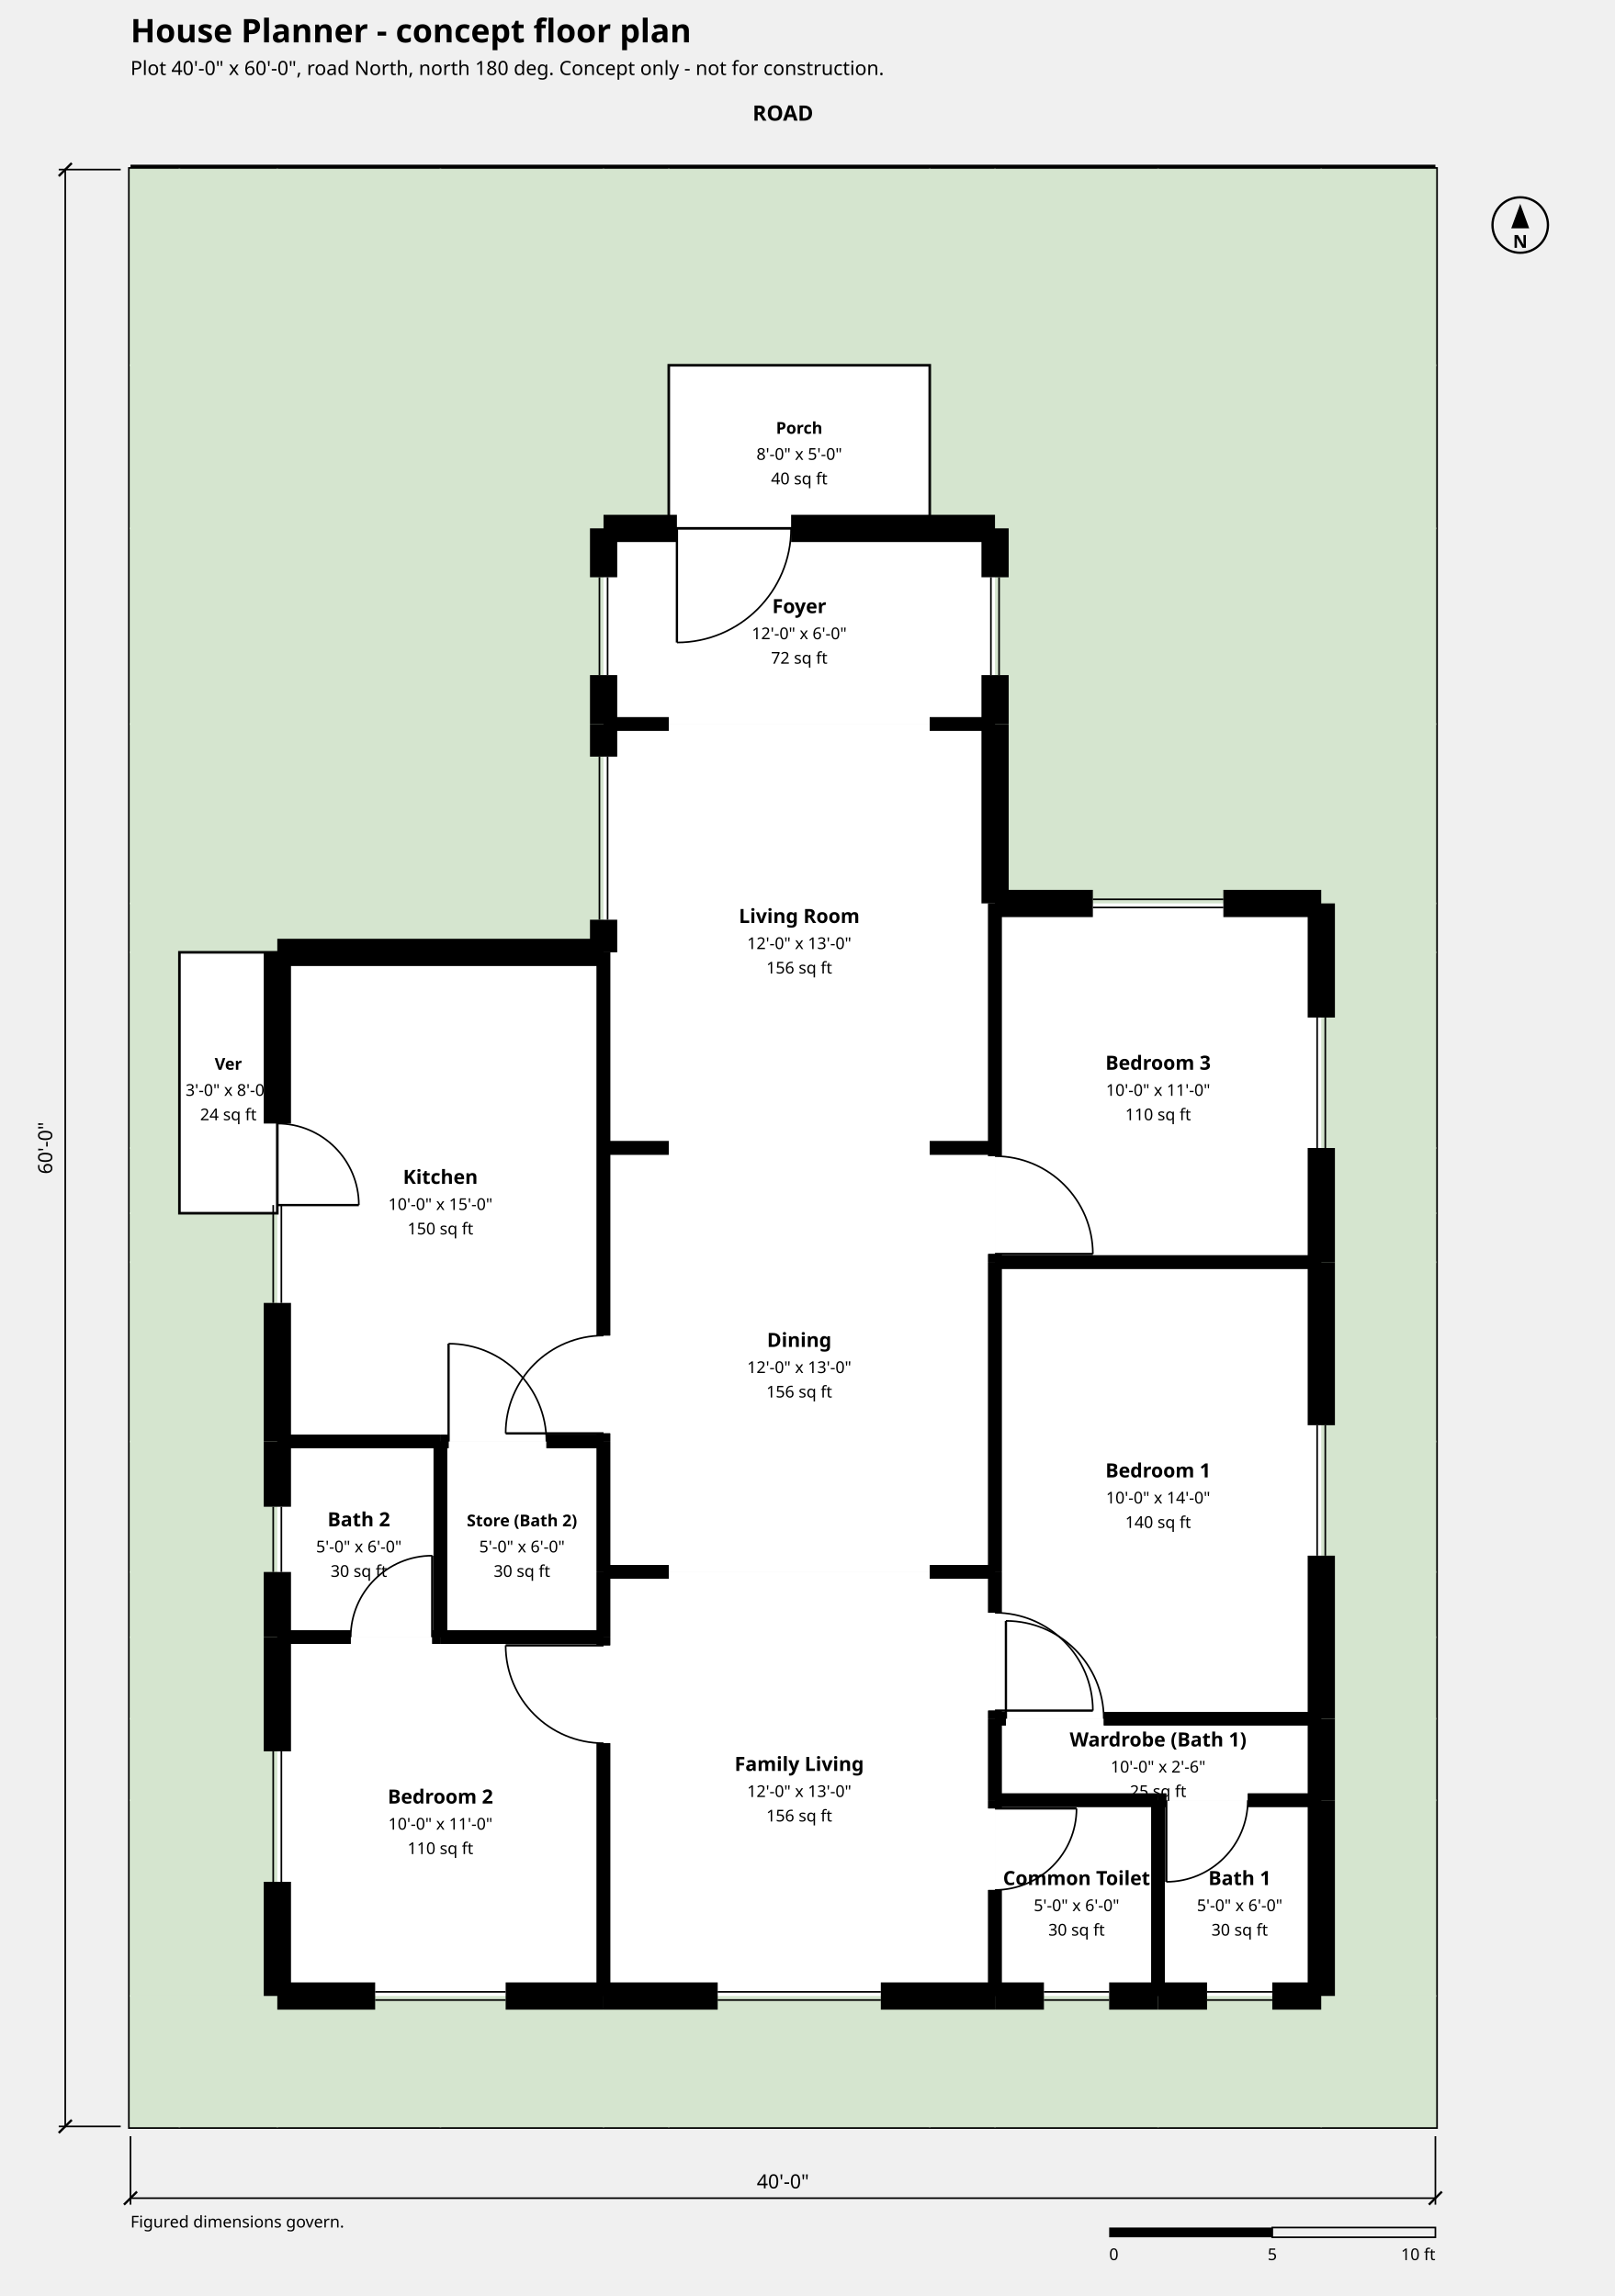
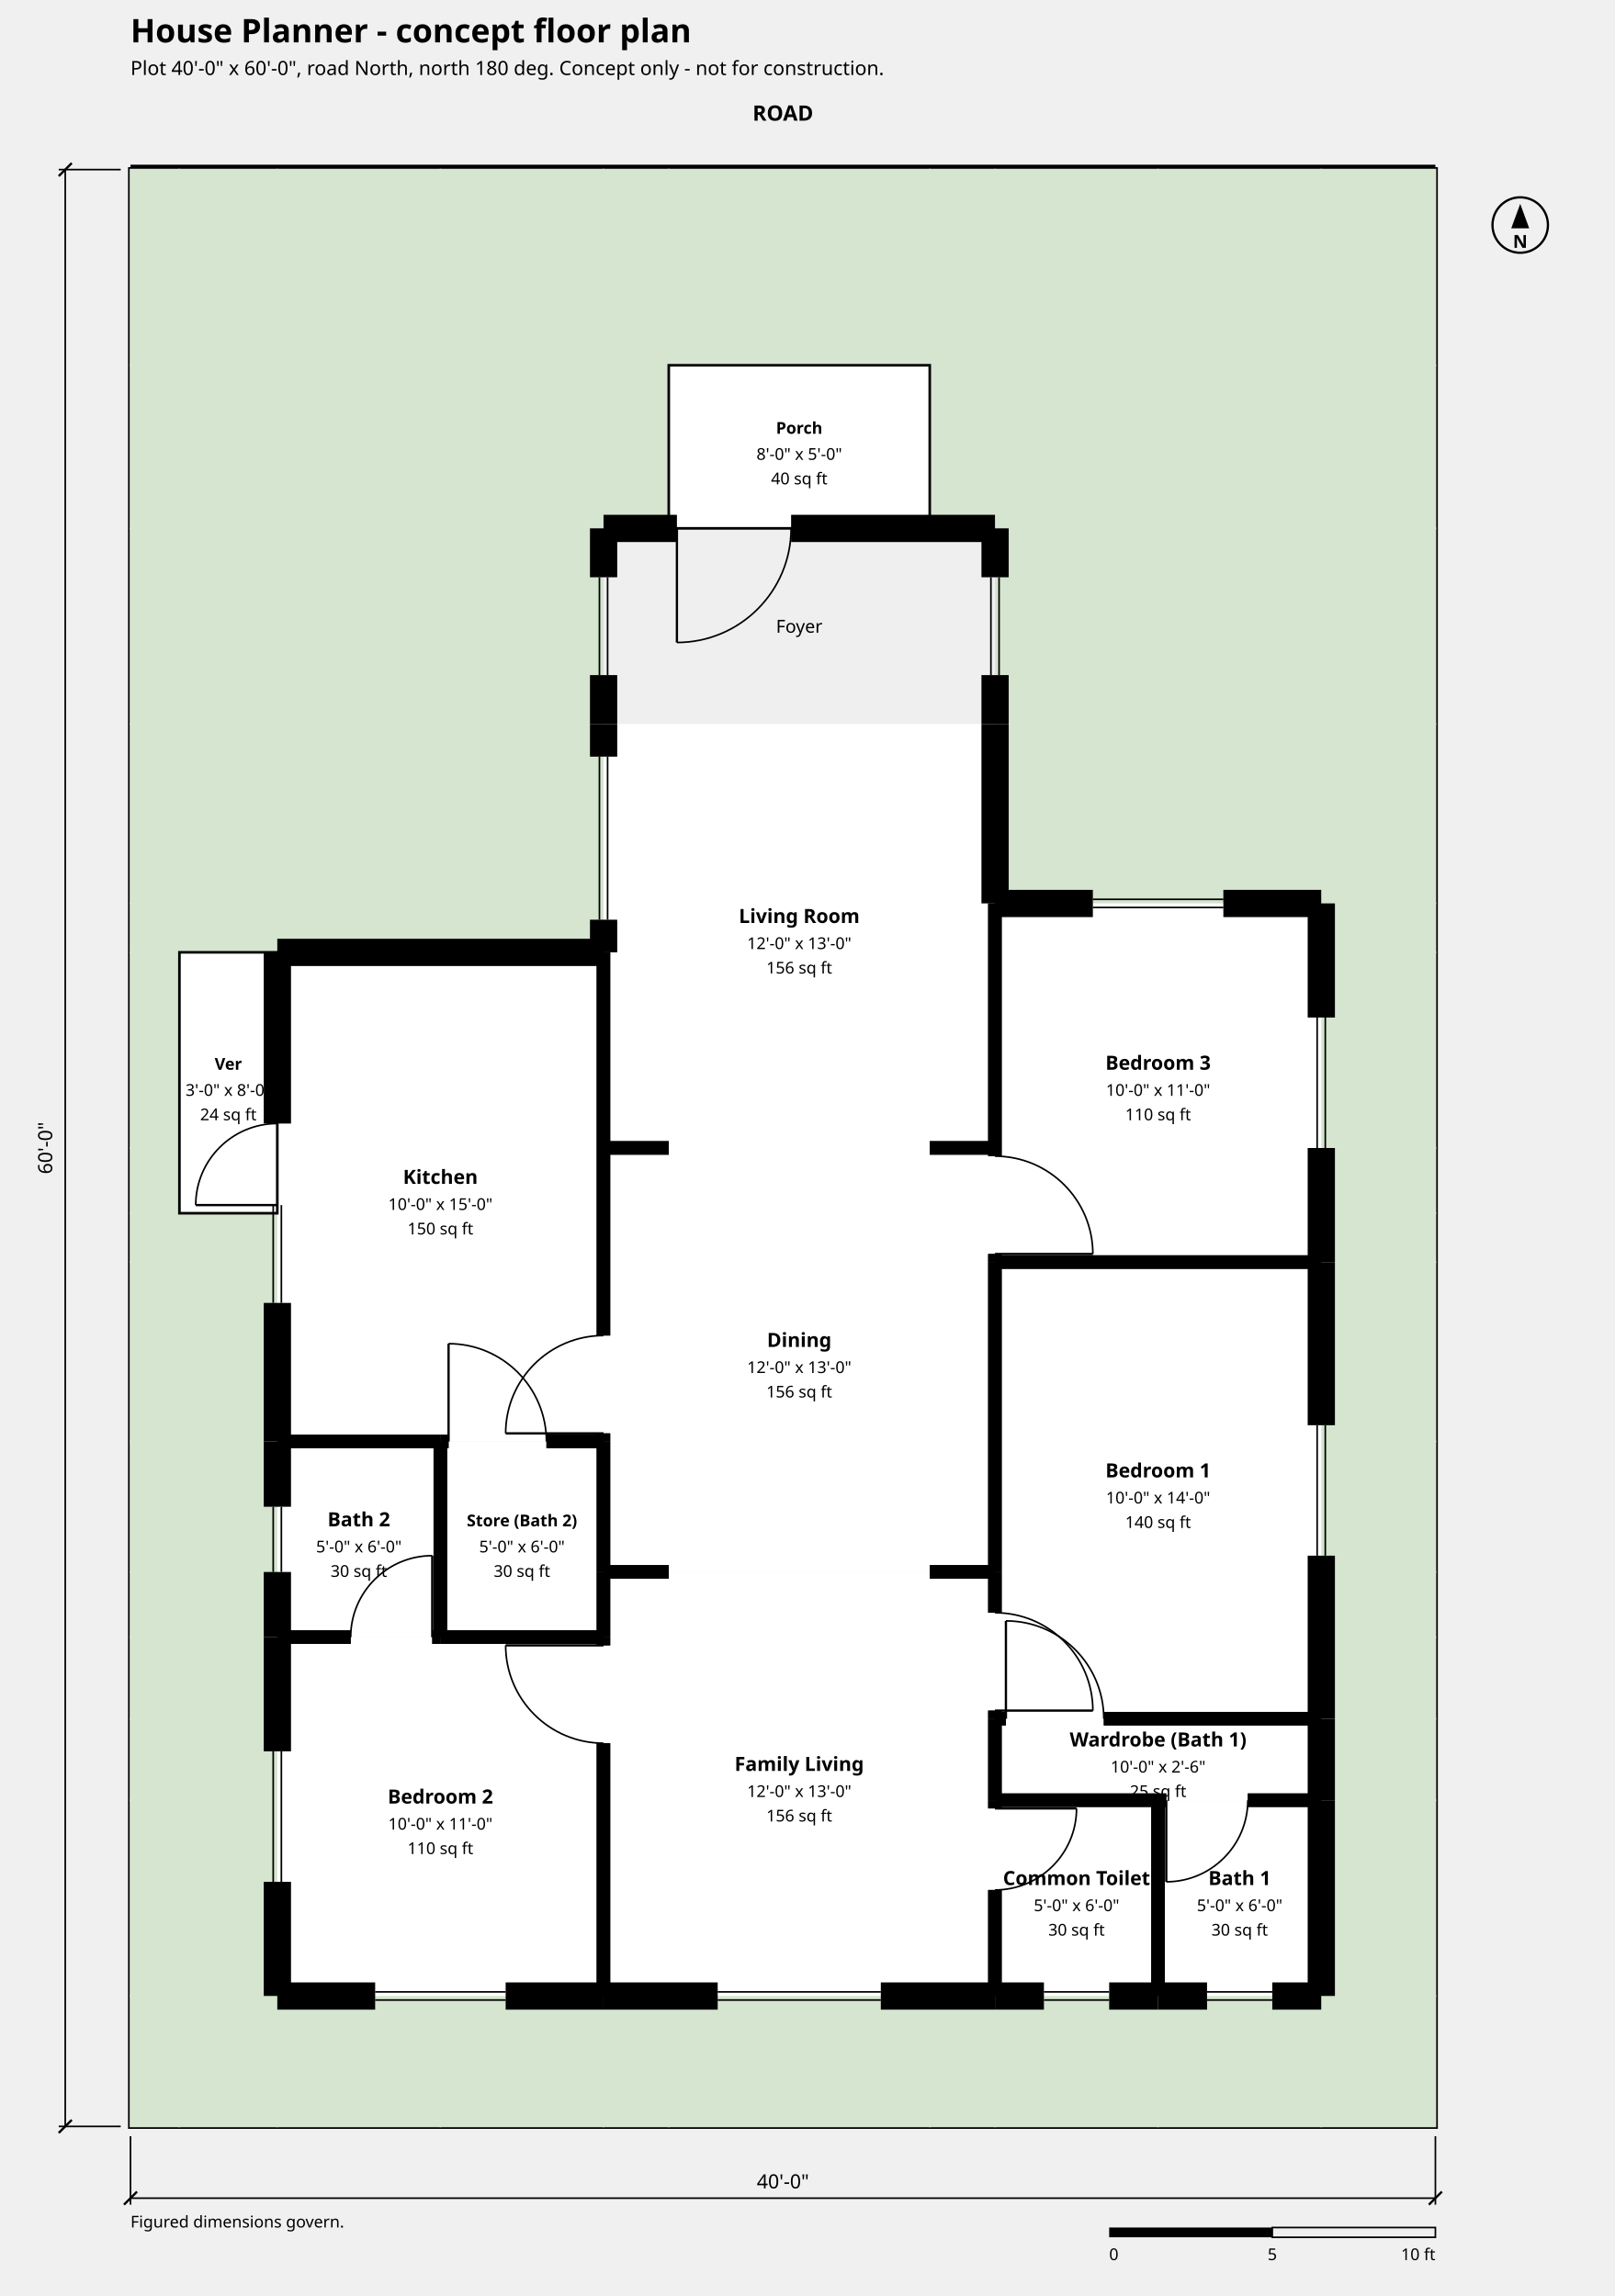
<svg xmlns="http://www.w3.org/2000/svg" viewBox="0 0 990 1408" style="width:100%;height:auto;max-width:960px;background:#fff" font-family="sans-serif">
  <text x="80" y="26" font-size="20" font-weight="bold">House Planner - concept floor plan</text>
  <text x="80" y="46" font-size="12">Plot 40'-0" x 60'-0", road North, north 180 deg. Concept only - not for construction.</text>
  <rect x="80.0" y="104.0" width="800.0" height="1200.0" fill="none" stroke="#000" stroke-width="3" />
  <rect x="110.0" y="224.0" width="740.0" height="1000.0" fill="none" stroke="#000" stroke-width="1.2" stroke-dasharray="7 4" />
  <text x="114.0" y="238.0" font-size="10">setback line</text>
  <line x1="80.0" y1="104.0" x2="880.0" y2="104.0" stroke="#000" stroke-width="6" />
  <text x="480.0" y="74.0" font-size="13" font-weight="bold" text-anchor="middle">ROAD</text>
  <rect x="79.5" y="103.5" width="31.0" height="121.0" fill="#d5e5cf" stroke="none" />
  <rect x="79.5" y="223.5" width="31.0" height="101.0" fill="#d5e5cf" stroke="none" />
  <rect x="79.5" y="323.5" width="31.0" height="121.0" fill="#d5e5cf" stroke="none" />
  <rect x="79.5" y="443.5" width="31.0" height="111.0" fill="#d5e5cf" stroke="none" />
  <rect x="79.5" y="553.5" width="31.0" height="31.0" fill="#d5e5cf" stroke="none" />
  <rect x="79.5" y="583.5" width="31.0" height="121.0" fill="#d5e5cf" stroke="none" />
  <rect x="79.5" y="703.5" width="31.0" height="41.0" fill="#d5e5cf" stroke="none" />
  <rect x="79.5" y="743.5" width="31.0" height="31.0" fill="#d5e5cf" stroke="none" />
  <rect x="79.5" y="773.5" width="31.0" height="111.0" fill="#d5e5cf" stroke="none" />
  <rect x="79.5" y="883.5" width="31.0" height="81.0" fill="#d5e5cf" stroke="none" />
  <rect x="79.5" y="963.5" width="31.0" height="41.0" fill="#d5e5cf" stroke="none" />
  <rect x="79.5" y="1003.5" width="31.0" height="51.0" fill="#d5e5cf" stroke="none" />
  <rect x="79.5" y="1053.5" width="31.0" height="51.0" fill="#d5e5cf" stroke="none" />
  <rect x="79.5" y="1103.5" width="31.0" height="121.0" fill="#d5e5cf" stroke="none" />
  <rect x="79.5" y="1223.5" width="31.0" height="81.0" fill="#d5e5cf" stroke="none" />
  <rect x="109.5" y="103.5" width="61.0" height="121.0" fill="#d5e5cf" stroke="none" />
  <rect x="109.5" y="223.5" width="61.0" height="101.0" fill="#d5e5cf" stroke="none" />
  <rect x="109.5" y="323.5" width="61.0" height="121.0" fill="#d5e5cf" stroke="none" />
  <rect x="109.5" y="443.5" width="61.0" height="111.0" fill="#d5e5cf" stroke="none" />
  <rect x="109.5" y="553.5" width="61.0" height="31.0" fill="#d5e5cf" stroke="none" />
  <rect x="109.5" y="743.5" width="61.0" height="31.0" fill="#d5e5cf" stroke="none" />
  <rect x="109.5" y="773.5" width="61.0" height="111.0" fill="#d5e5cf" stroke="none" />
  <rect x="109.5" y="883.5" width="61.0" height="81.0" fill="#d5e5cf" stroke="none" />
  <rect x="109.5" y="963.5" width="61.0" height="41.0" fill="#d5e5cf" stroke="none" />
  <rect x="109.5" y="1003.5" width="61.0" height="51.0" fill="#d5e5cf" stroke="none" />
  <rect x="109.5" y="1053.5" width="61.0" height="51.0" fill="#d5e5cf" stroke="none" />
  <rect x="109.5" y="1103.5" width="61.0" height="121.0" fill="#d5e5cf" stroke="none" />
  <rect x="109.5" y="1223.5" width="61.0" height="81.0" fill="#d5e5cf" stroke="none" />
  <rect x="169.5" y="103.5" width="101.0" height="121.0" fill="#d5e5cf" stroke="none" />
  <rect x="169.5" y="223.5" width="101.0" height="101.0" fill="#d5e5cf" stroke="none" />
  <rect x="169.5" y="323.5" width="101.0" height="121.0" fill="#d5e5cf" stroke="none" />
  <rect x="169.5" y="443.5" width="101.0" height="111.0" fill="#d5e5cf" stroke="none" />
  <rect x="169.5" y="553.5" width="101.0" height="31.0" fill="#d5e5cf" stroke="none" />
  <rect x="169.5" y="1223.5" width="101.0" height="81.0" fill="#d5e5cf" stroke="none" />
  <rect x="269.5" y="103.5" width="101.0" height="121.0" fill="#d5e5cf" stroke="none" />
  <rect x="269.5" y="223.5" width="101.0" height="101.0" fill="#d5e5cf" stroke="none" />
  <rect x="269.5" y="323.5" width="101.0" height="121.0" fill="#d5e5cf" stroke="none" />
  <rect x="269.5" y="443.5" width="101.0" height="111.0" fill="#d5e5cf" stroke="none" />
  <rect x="269.5" y="553.5" width="101.0" height="31.0" fill="#d5e5cf" stroke="none" />
  <rect x="269.5" y="1223.5" width="101.0" height="81.0" fill="#d5e5cf" stroke="none" />
  <rect x="369.5" y="103.5" width="41.0" height="121.0" fill="#d5e5cf" stroke="none" />
  <rect x="369.5" y="223.5" width="41.0" height="101.0" fill="#d5e5cf" stroke="none" />
  <rect x="369.5" y="1223.5" width="41.0" height="81.0" fill="#d5e5cf" stroke="none" />
  <rect x="409.5" y="103.5" width="161.0" height="121.0" fill="#d5e5cf" stroke="none" />
  <rect x="409.5" y="1223.5" width="161.0" height="81.0" fill="#d5e5cf" stroke="none" />
  <rect x="569.5" y="103.5" width="41.0" height="121.0" fill="#d5e5cf" stroke="none" />
  <rect x="569.5" y="223.5" width="41.0" height="101.0" fill="#d5e5cf" stroke="none" />
  <rect x="569.5" y="1223.5" width="41.0" height="81.0" fill="#d5e5cf" stroke="none" />
  <rect x="609.5" y="103.5" width="101.0" height="121.0" fill="#d5e5cf" stroke="none" />
  <rect x="609.5" y="223.5" width="101.0" height="101.0" fill="#d5e5cf" stroke="none" />
  <rect x="609.5" y="323.5" width="101.0" height="121.0" fill="#d5e5cf" stroke="none" />
  <rect x="609.5" y="443.5" width="101.0" height="111.0" fill="#d5e5cf" stroke="none" />
  <rect x="609.5" y="1223.5" width="101.0" height="81.0" fill="#d5e5cf" stroke="none" />
  <rect x="709.5" y="103.5" width="101.0" height="121.0" fill="#d5e5cf" stroke="none" />
  <rect x="709.5" y="223.5" width="101.0" height="101.0" fill="#d5e5cf" stroke="none" />
  <rect x="709.5" y="323.5" width="101.0" height="121.0" fill="#d5e5cf" stroke="none" />
  <rect x="709.5" y="443.5" width="101.0" height="111.0" fill="#d5e5cf" stroke="none" />
  <rect x="709.5" y="1223.5" width="101.0" height="81.0" fill="#d5e5cf" stroke="none" />
  <rect x="809.5" y="103.5" width="71.0" height="121.0" fill="#d5e5cf" stroke="none" />
  <rect x="809.5" y="223.5" width="71.0" height="101.0" fill="#d5e5cf" stroke="none" />
  <rect x="809.5" y="323.5" width="71.0" height="121.0" fill="#d5e5cf" stroke="none" />
  <rect x="809.5" y="443.5" width="71.0" height="111.0" fill="#d5e5cf" stroke="none" />
  <rect x="809.5" y="553.5" width="71.0" height="31.0" fill="#d5e5cf" stroke="none" />
  <rect x="809.5" y="583.5" width="71.0" height="121.0" fill="#d5e5cf" stroke="none" />
  <rect x="809.5" y="703.5" width="71.0" height="41.0" fill="#d5e5cf" stroke="none" />
  <rect x="809.5" y="743.5" width="71.0" height="31.0" fill="#d5e5cf" stroke="none" />
  <rect x="809.5" y="773.5" width="71.0" height="111.0" fill="#d5e5cf" stroke="none" />
  <rect x="809.5" y="883.5" width="71.0" height="81.0" fill="#d5e5cf" stroke="none" />
  <rect x="809.5" y="963.5" width="71.0" height="41.0" fill="#d5e5cf" stroke="none" />
  <rect x="809.5" y="1003.5" width="71.0" height="51.0" fill="#d5e5cf" stroke="none" />
  <rect x="809.5" y="1053.5" width="71.0" height="51.0" fill="#d5e5cf" stroke="none" />
  <rect x="809.5" y="1103.5" width="71.0" height="121.0" fill="#d5e5cf" stroke="none" />
  <rect x="809.5" y="1223.5" width="71.0" height="81.0" fill="#d5e5cf" stroke="none" />
  <g>
-     <rect x="370.0" y="324.0" width="240.0" height="120.0" fill="#fff" stroke="none" />
-     <text x="490.0" y="376.0" font-size="12" font-weight="bold" text-anchor="middle">Foyer</text>
-     <text x="490.0" y="392.0" font-size="10" text-anchor="middle">12'-0" x 6'-0"</text>
-     <text x="490.0" y="407.0" font-size="10" text-anchor="middle">72 sq ft</text>
+     <rect x="370.0" y="324.0" width="240.0" height="120.0" fill="#efefef" stroke="none" />
+     <text x="490.0" y="388.0" font-size="11" text-anchor="middle">Foyer</text>
  </g>
  <g>
    <rect x="370.0" y="444.0" width="240.0" height="260.0" fill="#fff" stroke="none" />
    <text x="490.0" y="566.0" font-size="12" font-weight="bold" text-anchor="middle">Living Room</text>
    <text x="490.0" y="582.0" font-size="10" text-anchor="middle">12'-0" x 13'-0"</text>
    <text x="490.0" y="597.0" font-size="10" text-anchor="middle">156 sq ft</text>
  </g>
  <g>
    <rect x="370.0" y="704.0" width="240.0" height="260.0" fill="#fff" stroke="none" />
    <text x="490.0" y="826.0" font-size="12" font-weight="bold" text-anchor="middle">Dining</text>
    <text x="490.0" y="842.0" font-size="10" text-anchor="middle">12'-0" x 13'-0"</text>
    <text x="490.0" y="857.0" font-size="10" text-anchor="middle">156 sq ft</text>
  </g>
  <g>
    <rect x="370.0" y="964.0" width="240.0" height="260.0" fill="#fff" stroke="none" />
    <text x="490.0" y="1086.0" font-size="12" font-weight="bold" text-anchor="middle">Family Living</text>
    <text x="490.0" y="1102.0" font-size="10" text-anchor="middle">12'-0" x 13'-0"</text>
    <text x="490.0" y="1117.0" font-size="10" text-anchor="middle">156 sq ft</text>
  </g>
  <g>
    <rect x="170.0" y="1004.0" width="200.0" height="220.0" fill="#fff" stroke="none" />
    <text x="270.0" y="1106.0" font-size="12" font-weight="bold" text-anchor="middle">Bedroom 2</text>
    <text x="270.0" y="1122.0" font-size="10" text-anchor="middle">10'-0" x 11'-0"</text>
    <text x="270.0" y="1137.0" font-size="10" text-anchor="middle">110 sq ft</text>
  </g>
  <g>
    <rect x="170.0" y="884.0" width="100.0" height="120.0" fill="#fff" stroke="none" />
    <text x="220.0" y="936.0" font-size="12" font-weight="bold" text-anchor="middle">Bath 2</text>
    <text x="220.0" y="952.0" font-size="10" text-anchor="middle">5'-0" x 6'-0"</text>
    <text x="220.0" y="967.0" font-size="10" text-anchor="middle">30 sq ft</text>
  </g>
  <g>
    <rect x="270.0" y="884.0" width="100.0" height="120.0" fill="#fff" stroke="none" />
    <text x="320.0" y="936.0" font-size="10" font-weight="bold" text-anchor="middle">Store (Bath 2)</text>
    <text x="320.0" y="952.0" font-size="10" text-anchor="middle">5'-0" x 6'-0"</text>
    <text x="320.0" y="967.0" font-size="10" text-anchor="middle">30 sq ft</text>
  </g>
  <g>
    <rect x="170.0" y="584.0" width="200.0" height="300.0" fill="#fff" stroke="none" />
    <text x="270.0" y="726.0" font-size="12" font-weight="bold" text-anchor="middle">Kitchen</text>
    <text x="270.0" y="742.0" font-size="10" text-anchor="middle">10'-0" x 15'-0"</text>
    <text x="270.0" y="757.0" font-size="10" text-anchor="middle">150 sq ft</text>
  </g>
  <g>
    <rect x="710.0" y="1104.0" width="100.0" height="120.0" fill="#fff" stroke="none" />
    <text x="760.0" y="1156.0" font-size="12" font-weight="bold" text-anchor="middle">Bath 1</text>
    <text x="760.0" y="1172.0" font-size="10" text-anchor="middle">5'-0" x 6'-0"</text>
    <text x="760.0" y="1187.0" font-size="10" text-anchor="middle">30 sq ft</text>
  </g>
  <g>
    <rect x="610.0" y="1104.0" width="100.0" height="120.0" fill="#fff" stroke="none" />
    <text x="660.0" y="1156.0" font-size="12" font-weight="bold" text-anchor="middle">Common Toilet</text>
    <text x="660.0" y="1172.0" font-size="10" text-anchor="middle">5'-0" x 6'-0"</text>
    <text x="660.0" y="1187.0" font-size="10" text-anchor="middle">30 sq ft</text>
  </g>
  <g>
    <rect x="610.0" y="1054.0" width="200.0" height="50.0" fill="#fff" stroke="none" />
    <text x="710.0" y="1071.0" font-size="12" font-weight="bold" text-anchor="middle">Wardrobe (Bath 1)</text>
    <text x="710.0" y="1087.0" font-size="10" text-anchor="middle">10'-0" x 2'-6"</text>
    <text x="710.0" y="1102.0" font-size="10" text-anchor="middle">25 sq ft</text>
  </g>
  <g>
    <rect x="610.0" y="774.0" width="200.0" height="280.0" fill="#fff" stroke="none" />
    <text x="710.0" y="906.0" font-size="12" font-weight="bold" text-anchor="middle">Bedroom 1</text>
    <text x="710.0" y="922.0" font-size="10" text-anchor="middle">10'-0" x 14'-0"</text>
    <text x="710.0" y="937.0" font-size="10" text-anchor="middle">140 sq ft</text>
  </g>
  <g>
    <rect x="610.0" y="554.0" width="200.0" height="220.0" fill="#fff" stroke="none" />
    <text x="710.0" y="656.0" font-size="12" font-weight="bold" text-anchor="middle">Bedroom 3</text>
    <text x="710.0" y="672.0" font-size="10" text-anchor="middle">10'-0" x 11'-0"</text>
    <text x="710.0" y="687.0" font-size="10" text-anchor="middle">110 sq ft</text>
  </g>
  <g>
    <rect x="410.0" y="224.0" width="160.0" height="100.0" fill="#fff" stroke="#000" stroke-width="1.6" />
    <text x="490.0" y="266.0" font-size="10" font-weight="bold" text-anchor="middle">Porch</text>
    <text x="490.0" y="282.0" font-size="10" text-anchor="middle">8'-0" x 5'-0"</text>
    <text x="490.0" y="297.0" font-size="10" text-anchor="middle">40 sq ft</text>
  </g>
  <g>
    <rect x="110.0" y="584.0" width="60.0" height="160.0" fill="#fff" stroke="#000" stroke-width="1.6" />
    <text x="140.0" y="656.0" font-size="10" font-weight="bold" text-anchor="middle">Ver</text>
    <text x="140.0" y="672.0" font-size="10" text-anchor="middle">3'-0" x 8'-0"</text>
    <text x="140.0" y="687.0" font-size="10" text-anchor="middle">24 sq ft</text>
  </g>
-   <rect x="370.0" y="439.8" width="40.0" height="8.3" fill="#000" stroke="none" />
-   <rect x="570.0" y="439.8" width="40.0" height="8.3" fill="#000" stroke="none" />
  <rect x="370.0" y="315.7" width="45.0" height="16.7" fill="#000" stroke="none" />
  <rect x="485.0" y="315.7" width="125.0" height="16.7" fill="#000" stroke="none" />
  <rect x="601.7" y="324.0" width="16.7" height="30.0" fill="#000" stroke="none" />
  <rect x="601.7" y="414.0" width="16.7" height="30.0" fill="#000" stroke="none" />
  <rect x="361.7" y="324.0" width="16.7" height="30.0" fill="#000" stroke="none" />
  <rect x="361.7" y="414.0" width="16.7" height="30.0" fill="#000" stroke="none" />
  <rect x="370.0" y="699.8" width="40.0" height="8.3" fill="#000" stroke="none" />
  <rect x="570.0" y="699.8" width="40.0" height="8.3" fill="#000" stroke="none" />
-   <rect x="370.0" y="439.8" width="40.0" height="8.3" fill="#000" stroke="none" />
-   <rect x="570.0" y="439.8" width="40.0" height="8.3" fill="#000" stroke="none" />
  <rect x="601.7" y="444.0" width="16.7" height="110.0" fill="#000" stroke="none" />
  <rect x="605.8" y="554.0" width="8.3" height="150.0" fill="#000" stroke="none" />
  <rect x="361.7" y="444.0" width="16.7" height="20.0" fill="#000" stroke="none" />
  <rect x="361.7" y="564.0" width="16.7" height="20.0" fill="#000" stroke="none" />
  <rect x="365.8" y="584.0" width="8.3" height="120.0" fill="#000" stroke="none" />
  <rect x="370.0" y="959.8" width="40.0" height="8.3" fill="#000" stroke="none" />
  <rect x="570.0" y="959.8" width="40.0" height="8.3" fill="#000" stroke="none" />
  <rect x="370.0" y="699.8" width="40.0" height="8.3" fill="#000" stroke="none" />
  <rect x="570.0" y="699.8" width="40.0" height="8.3" fill="#000" stroke="none" />
  <rect x="605.8" y="774.0" width="8.3" height="190.0" fill="#000" stroke="none" />
  <rect x="605.8" y="704.0" width="8.3" height="5.0" fill="#000" stroke="none" />
  <rect x="605.8" y="769.0" width="8.3" height="5.0" fill="#000" stroke="none" />
  <rect x="365.8" y="884.0" width="8.3" height="80.0" fill="#000" stroke="none" />
  <rect x="365.8" y="704.0" width="8.3" height="115.0" fill="#000" stroke="none" />
  <rect x="365.8" y="879.0" width="8.3" height="5.0" fill="#000" stroke="none" />
  <rect x="370.0" y="1215.7" width="70.0" height="16.7" fill="#000" stroke="none" />
  <rect x="540.0" y="1215.7" width="70.0" height="16.7" fill="#000" stroke="none" />
  <rect x="370.0" y="959.8" width="40.0" height="8.3" fill="#000" stroke="none" />
  <rect x="570.0" y="959.8" width="40.0" height="8.3" fill="#000" stroke="none" />
  <rect x="605.8" y="1104.0" width="8.3" height="5.0" fill="#000" stroke="none" />
  <rect x="605.8" y="1159.0" width="8.3" height="65.0" fill="#000" stroke="none" />
  <rect x="605.8" y="1054.0" width="8.3" height="50.0" fill="#000" stroke="none" />
  <rect x="605.8" y="964.0" width="8.3" height="25.0" fill="#000" stroke="none" />
  <rect x="605.8" y="1049.0" width="8.3" height="5.0" fill="#000" stroke="none" />
  <rect x="365.8" y="1004.0" width="8.3" height="5.0" fill="#000" stroke="none" />
  <rect x="365.8" y="1069.0" width="8.3" height="155.0" fill="#000" stroke="none" />
  <rect x="365.8" y="964.0" width="8.3" height="40.0" fill="#000" stroke="none" />
  <rect x="170.0" y="1215.7" width="60.0" height="16.7" fill="#000" stroke="none" />
  <rect x="310.0" y="1215.7" width="60.0" height="16.7" fill="#000" stroke="none" />
  <rect x="170.0" y="999.8" width="45.0" height="8.3" fill="#000" stroke="none" />
  <rect x="265.0" y="999.8" width="5.0" height="8.3" fill="#000" stroke="none" />
  <rect x="270.0" y="999.8" width="100.0" height="8.3" fill="#000" stroke="none" />
  <rect x="365.8" y="1004.0" width="8.3" height="5.0" fill="#000" stroke="none" />
  <rect x="365.8" y="1069.0" width="8.3" height="155.0" fill="#000" stroke="none" />
  <rect x="161.7" y="1004.0" width="16.7" height="70.0" fill="#000" stroke="none" />
  <rect x="161.7" y="1154.0" width="16.7" height="70.0" fill="#000" stroke="none" />
  <rect x="170.0" y="999.8" width="45.0" height="8.3" fill="#000" stroke="none" />
  <rect x="265.0" y="999.8" width="5.0" height="8.3" fill="#000" stroke="none" />
  <rect x="170.0" y="879.8" width="100.0" height="8.3" fill="#000" stroke="none" />
  <rect x="265.8" y="884.0" width="8.3" height="120.0" fill="#000" stroke="none" />
  <rect x="161.7" y="884.0" width="16.7" height="40.0" fill="#000" stroke="none" />
  <rect x="161.7" y="964.0" width="16.7" height="40.0" fill="#000" stroke="none" />
  <rect x="270.0" y="999.8" width="100.0" height="8.3" fill="#000" stroke="none" />
  <rect x="270.0" y="879.8" width="5.0" height="8.3" fill="#000" stroke="none" />
  <rect x="335.0" y="879.8" width="35.0" height="8.3" fill="#000" stroke="none" />
  <rect x="365.8" y="884.0" width="8.3" height="80.0" fill="#000" stroke="none" />
  <rect x="365.8" y="964.0" width="8.3" height="40.0" fill="#000" stroke="none" />
  <rect x="265.8" y="884.0" width="8.3" height="120.0" fill="#000" stroke="none" />
  <rect x="170.0" y="879.8" width="100.0" height="8.3" fill="#000" stroke="none" />
  <rect x="270.0" y="879.8" width="5.0" height="8.3" fill="#000" stroke="none" />
  <rect x="335.0" y="879.8" width="35.0" height="8.3" fill="#000" stroke="none" />
  <rect x="170.0" y="575.7" width="200.0" height="16.7" fill="#000" stroke="none" />
  <rect x="365.8" y="584.0" width="8.3" height="120.0" fill="#000" stroke="none" />
  <rect x="365.8" y="704.0" width="8.3" height="115.0" fill="#000" stroke="none" />
  <rect x="365.8" y="879.0" width="8.3" height="5.0" fill="#000" stroke="none" />
  <rect x="161.7" y="584.0" width="16.7" height="105.0" fill="#000" stroke="none" />
  <rect x="161.7" y="799.0" width="16.7" height="85.0" fill="#000" stroke="none" />
  <rect x="710.0" y="1215.7" width="30.0" height="16.7" fill="#000" stroke="none" />
  <rect x="780.0" y="1215.7" width="30.0" height="16.7" fill="#000" stroke="none" />
  <rect x="710.0" y="1099.8" width="5.0" height="8.3" fill="#000" stroke="none" />
  <rect x="765.0" y="1099.8" width="45.0" height="8.3" fill="#000" stroke="none" />
  <rect x="801.7" y="1104.0" width="16.7" height="120.0" fill="#000" stroke="none" />
  <rect x="705.8" y="1104.0" width="8.3" height="120.0" fill="#000" stroke="none" />
  <rect x="610.0" y="1215.7" width="30.0" height="16.7" fill="#000" stroke="none" />
  <rect x="680.0" y="1215.7" width="30.0" height="16.7" fill="#000" stroke="none" />
  <rect x="610.0" y="1099.8" width="100.0" height="8.3" fill="#000" stroke="none" />
  <rect x="705.8" y="1104.0" width="8.3" height="120.0" fill="#000" stroke="none" />
  <rect x="605.8" y="1104.0" width="8.3" height="5.0" fill="#000" stroke="none" />
  <rect x="605.8" y="1159.0" width="8.3" height="65.0" fill="#000" stroke="none" />
  <rect x="710.0" y="1099.8" width="5.0" height="8.3" fill="#000" stroke="none" />
  <rect x="765.0" y="1099.8" width="45.0" height="8.3" fill="#000" stroke="none" />
  <rect x="610.0" y="1099.8" width="100.0" height="8.3" fill="#000" stroke="none" />
  <rect x="610.0" y="1049.8" width="6.7" height="8.3" fill="#000" stroke="none" />
  <rect x="676.7" y="1049.8" width="133.3" height="8.3" fill="#000" stroke="none" />
  <rect x="801.7" y="1054.0" width="16.7" height="50.0" fill="#000" stroke="none" />
  <rect x="605.8" y="1054.0" width="8.3" height="50.0" fill="#000" stroke="none" />
  <rect x="610.0" y="1049.8" width="6.7" height="8.3" fill="#000" stroke="none" />
  <rect x="676.7" y="1049.8" width="133.3" height="8.3" fill="#000" stroke="none" />
  <rect x="610.0" y="769.8" width="200.0" height="8.3" fill="#000" stroke="none" />
  <rect x="801.7" y="774.0" width="16.7" height="100.0" fill="#000" stroke="none" />
  <rect x="801.7" y="954.0" width="16.7" height="100.0" fill="#000" stroke="none" />
  <rect x="605.8" y="774.0" width="8.3" height="190.0" fill="#000" stroke="none" />
  <rect x="605.8" y="964.0" width="8.3" height="25.0" fill="#000" stroke="none" />
  <rect x="605.8" y="1049.0" width="8.3" height="5.0" fill="#000" stroke="none" />
  <rect x="610.0" y="769.8" width="200.0" height="8.3" fill="#000" stroke="none" />
  <rect x="610.0" y="545.7" width="60.0" height="16.7" fill="#000" stroke="none" />
  <rect x="750.0" y="545.7" width="60.0" height="16.7" fill="#000" stroke="none" />
  <rect x="801.7" y="554.0" width="16.7" height="70.0" fill="#000" stroke="none" />
  <rect x="801.7" y="704.0" width="16.7" height="70.0" fill="#000" stroke="none" />
  <rect x="605.8" y="554.0" width="8.3" height="150.0" fill="#000" stroke="none" />
  <rect x="605.8" y="704.0" width="8.3" height="5.0" fill="#000" stroke="none" />
  <rect x="605.8" y="769.0" width="8.3" height="5.0" fill="#000" stroke="none" />
  <line x1="415.0" y1="324.0" x2="415.0" y2="394.0" stroke="#000" stroke-width="1.4" />
  <path d="M 415.0 394.0 A 70.0 70.0 0 0 0 485.0 324.0" fill="none" stroke="#000" stroke-width="1" />
  <line x1="370.0" y1="1009.0" x2="310.0" y2="1009.0" stroke="#000" stroke-width="1.4" />
  <path d="M 310.0 1009.0 A 60.0 60.0 0 0 0 370.0 1069.0" fill="none" stroke="#000" stroke-width="1" />
  <line x1="610.0" y1="1049.0" x2="670.0" y2="1049.0" stroke="#000" stroke-width="1.4" />
  <path d="M 670.0 1049.0 A 60.0 60.0 0 0 0 610.0 989.0" fill="none" stroke="#000" stroke-width="1" />
  <line x1="610.0" y1="769.0" x2="670.0" y2="769.0" stroke="#000" stroke-width="1.4" />
  <path d="M 670.0 769.0 A 60.0 60.0 0 0 0 610.0 709.0" fill="none" stroke="#000" stroke-width="1" />
  <line x1="370.0" y1="879.0" x2="310.0" y2="879.0" stroke="#000" stroke-width="1.4" />
  <path d="M 310.0 879.0 A 60.0 60.0 0 0 1 370.0 819.0" fill="none" stroke="#000" stroke-width="1" />
-   <line x1="170.0" y1="739.0" x2="220.0" y2="739.0" stroke="#000" stroke-width="1.4" />
-   <path d="M 220.0 739.0 A 50.0 50.0 0 0 0 170.0 689.0" fill="none" stroke="#000" stroke-width="1" />
+   <line x1="170.0" y1="739.0" x2="120.0" y2="739.0" stroke="#000" stroke-width="1.4" />
+   <path d="M 120.0 739.0 A 50.0 50.0 0 0 1 170.0 689.0" fill="none" stroke="#000" stroke-width="1" />
  <line x1="275.0" y1="884.0" x2="275.0" y2="824.0" stroke="#000" stroke-width="1.4" />
  <path d="M 275.0 824.0 A 60.0 60.0 0 0 1 335.0 884.0" fill="none" stroke="#000" stroke-width="1" />
  <line x1="616.7" y1="1054.0" x2="616.7" y2="994.0" stroke="#000" stroke-width="1.4" />
  <path d="M 616.7 994.0 A 60.0 60.0 0 0 1 676.7 1054.0" fill="none" stroke="#000" stroke-width="1" />
  <line x1="265.0" y1="1004.0" x2="265.0" y2="954.0" stroke="#000" stroke-width="1.4" />
  <path d="M 265.0 954.0 A 50.0 50.0 0 0 0 215.0 1004.0" fill="none" stroke="#000" stroke-width="1" />
  <line x1="715.0" y1="1104.0" x2="715.0" y2="1154.0" stroke="#000" stroke-width="1.4" />
  <path d="M 715.0 1154.0 A 50.0 50.0 0 0 0 765.0 1104.0" fill="none" stroke="#000" stroke-width="1" />
  <line x1="610.0" y1="1109.0" x2="660.0" y2="1109.0" stroke="#000" stroke-width="1.4" />
  <path d="M 660.0 1109.0 A 50.0 50.0 0 0 1 610.0 1159.0" fill="none" stroke="#000" stroke-width="1" />
  <line x1="230.0" y1="1226.5" x2="310.0" y2="1226.5" stroke="#000" stroke-width="1" />
  <line x1="230.0" y1="1221.5" x2="310.0" y2="1221.5" stroke="#000" stroke-width="1" />
  <line x1="167.5" y1="1074.0" x2="167.5" y2="1154.0" stroke="#000" stroke-width="1" />
  <line x1="172.5" y1="1074.0" x2="172.5" y2="1154.0" stroke="#000" stroke-width="1" />
  <line x1="807.5" y1="874.0" x2="807.5" y2="954.0" stroke="#000" stroke-width="1" />
  <line x1="812.5" y1="874.0" x2="812.5" y2="954.0" stroke="#000" stroke-width="1" />
  <line x1="670.0" y1="556.5" x2="750.0" y2="556.5" stroke="#000" stroke-width="1" />
  <line x1="670.0" y1="551.5" x2="750.0" y2="551.5" stroke="#000" stroke-width="1" />
  <line x1="807.5" y1="624.0" x2="807.5" y2="704.0" stroke="#000" stroke-width="1" />
  <line x1="812.5" y1="624.0" x2="812.5" y2="704.0" stroke="#000" stroke-width="1" />
  <line x1="367.5" y1="464.0" x2="367.5" y2="564.0" stroke="#000" stroke-width="1" />
  <line x1="372.5" y1="464.0" x2="372.5" y2="564.0" stroke="#000" stroke-width="1" />
  <line x1="440.0" y1="1226.5" x2="540.0" y2="1226.5" stroke="#000" stroke-width="1" />
  <line x1="440.0" y1="1221.5" x2="540.0" y2="1221.5" stroke="#000" stroke-width="1" />
  <line x1="367.5" y1="354.0" x2="367.5" y2="414.0" stroke="#000" stroke-width="1" />
  <line x1="372.5" y1="354.0" x2="372.5" y2="414.0" stroke="#000" stroke-width="1" />
  <line x1="607.5" y1="354.0" x2="607.5" y2="414.0" stroke="#000" stroke-width="1" />
  <line x1="612.5" y1="354.0" x2="612.5" y2="414.0" stroke="#000" stroke-width="1" />
  <line x1="167.5" y1="739.0" x2="167.5" y2="799.0" stroke="#000" stroke-width="1" />
  <line x1="172.5" y1="739.0" x2="172.5" y2="799.0" stroke="#000" stroke-width="1" />
  <line x1="167.5" y1="924.0" x2="167.5" y2="964.0" stroke="#000" stroke-width="1" />
  <line x1="172.5" y1="924.0" x2="172.5" y2="964.0" stroke="#000" stroke-width="1" />
  <line x1="740.0" y1="1226.5" x2="780.0" y2="1226.5" stroke="#000" stroke-width="1" />
  <line x1="740.0" y1="1221.5" x2="780.0" y2="1221.5" stroke="#000" stroke-width="1" />
  <line x1="640.0" y1="1226.5" x2="680.0" y2="1226.5" stroke="#000" stroke-width="1" />
  <line x1="640.0" y1="1221.5" x2="680.0" y2="1221.5" stroke="#000" stroke-width="1" />
  <line x1="80.0" y1="1310.0" x2="80.0" y2="1352.0" stroke="#000" stroke-width="1" />
  <line x1="880.0" y1="1310.0" x2="880.0" y2="1352.0" stroke="#000" stroke-width="1" />
  <line x1="80.0" y1="1348.0" x2="880.0" y2="1348.0" stroke="#000" stroke-width="1" />
  <line x1="76.0" y1="1352.0" x2="84.0" y2="1344.0" stroke="#000" stroke-width="1.4" />
  <line x1="876.0" y1="1352.0" x2="884.0" y2="1344.0" stroke="#000" stroke-width="1.4" />
  <text x="480.0" y="1342.0" font-size="12" text-anchor="middle">40'-0"</text>
  <line x1="74.0" y1="104.0" x2="36.0" y2="104.0" stroke="#000" stroke-width="1" />
  <line x1="74.0" y1="1304.0" x2="36.0" y2="1304.0" stroke="#000" stroke-width="1" />
  <line x1="40.0" y1="104.0" x2="40.0" y2="1304.0" stroke="#000" stroke-width="1" />
  <line x1="36.0" y1="108.0" x2="44.0" y2="100.0" stroke="#000" stroke-width="1.4" />
  <line x1="36.0" y1="1308.0" x2="44.0" y2="1300.0" stroke="#000" stroke-width="1.4" />
  <text x="32.0" y="704.0" font-size="12" text-anchor="middle" transform="rotate(-90 32.0 704.0)">60'-0"</text>
  <g>
    <circle cx="932.0" cy="138.0" r="17" fill="none" stroke="#000" stroke-width="1.4" />
    <polygon points="932.0,125.0 926.5,140.0 937.5,140.0" fill="#000" />
    <text x="932.0" y="152.0" font-size="11" font-weight="bold" text-anchor="middle">N</text>
  </g>
  <g>
    <rect x="680.0" y="1366.0" width="100.0" height="6" fill="#000" />
    <rect x="780.0" y="1366.0" width="100.0" height="6" fill="none" stroke="#000" stroke-width="1" />
    <text x="680.0" y="1386.0" font-size="10">0</text>
    <text x="780.0" y="1386.0" font-size="10" text-anchor="middle">5</text>
    <text x="880.0" y="1386.0" font-size="10" text-anchor="end">10 ft</text>
  </g>
  <text x="80.0" y="1366.0" font-size="10">Figured dimensions govern.</text>
</svg>
